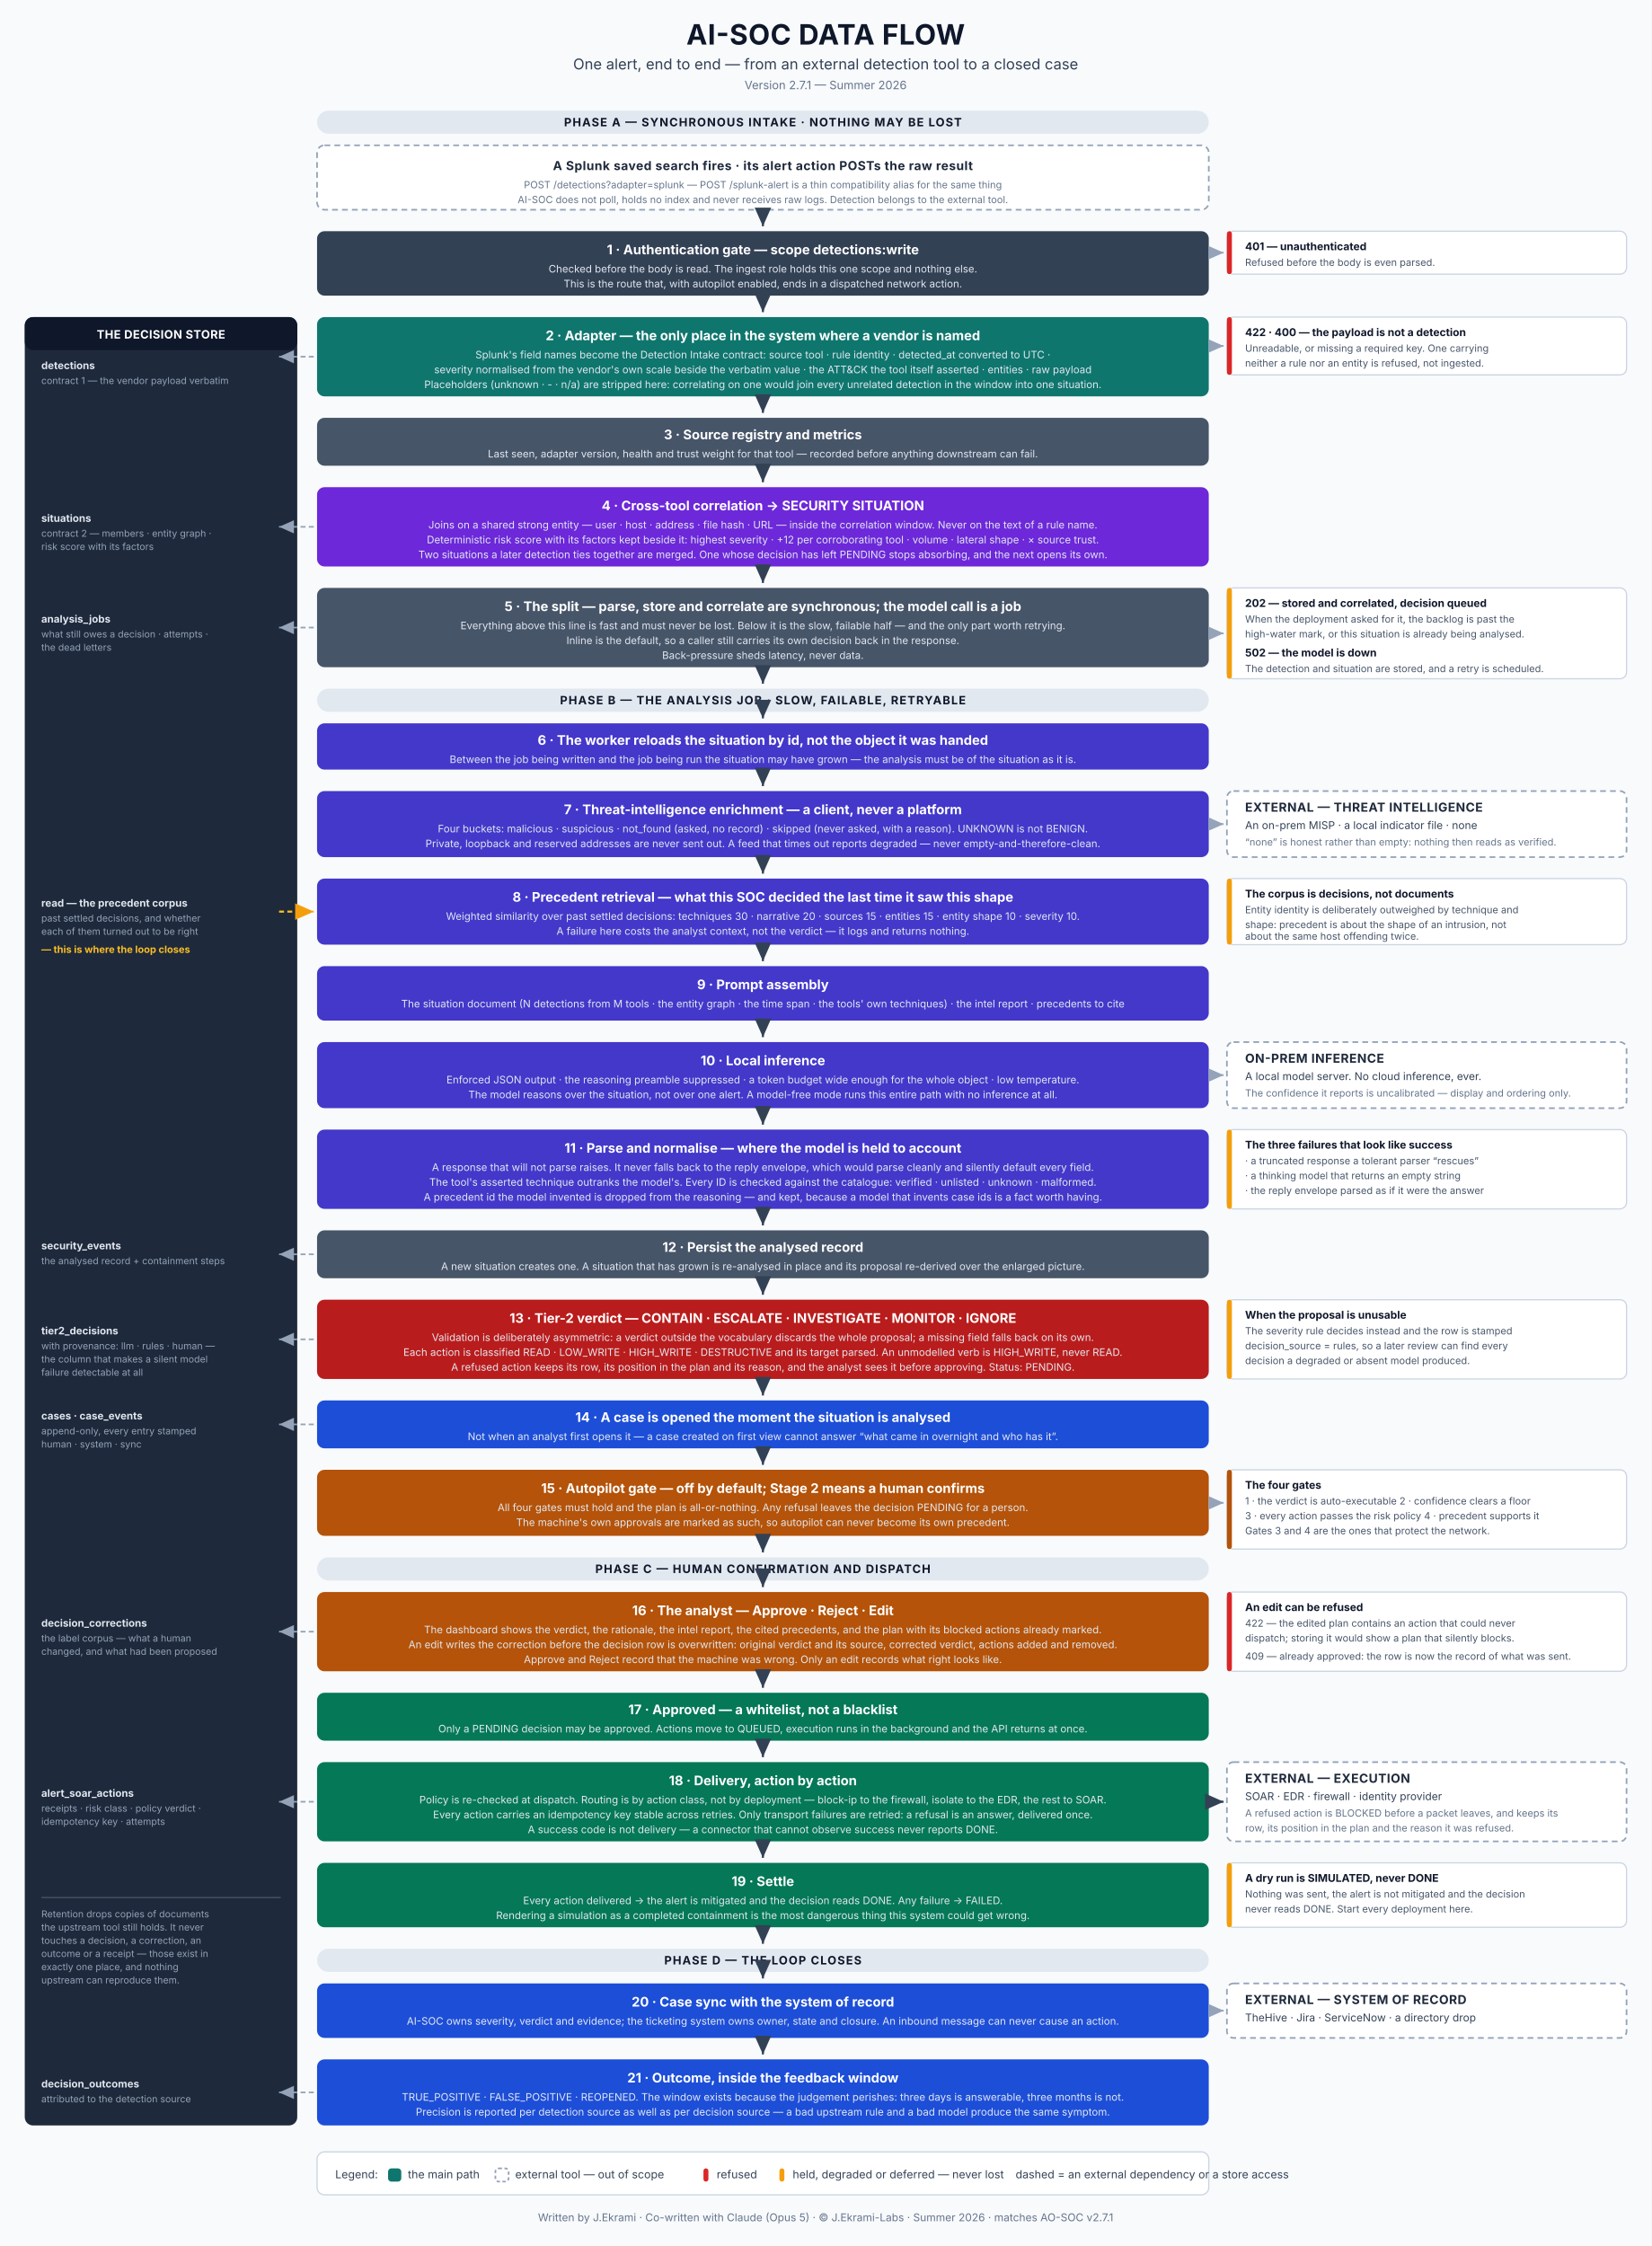
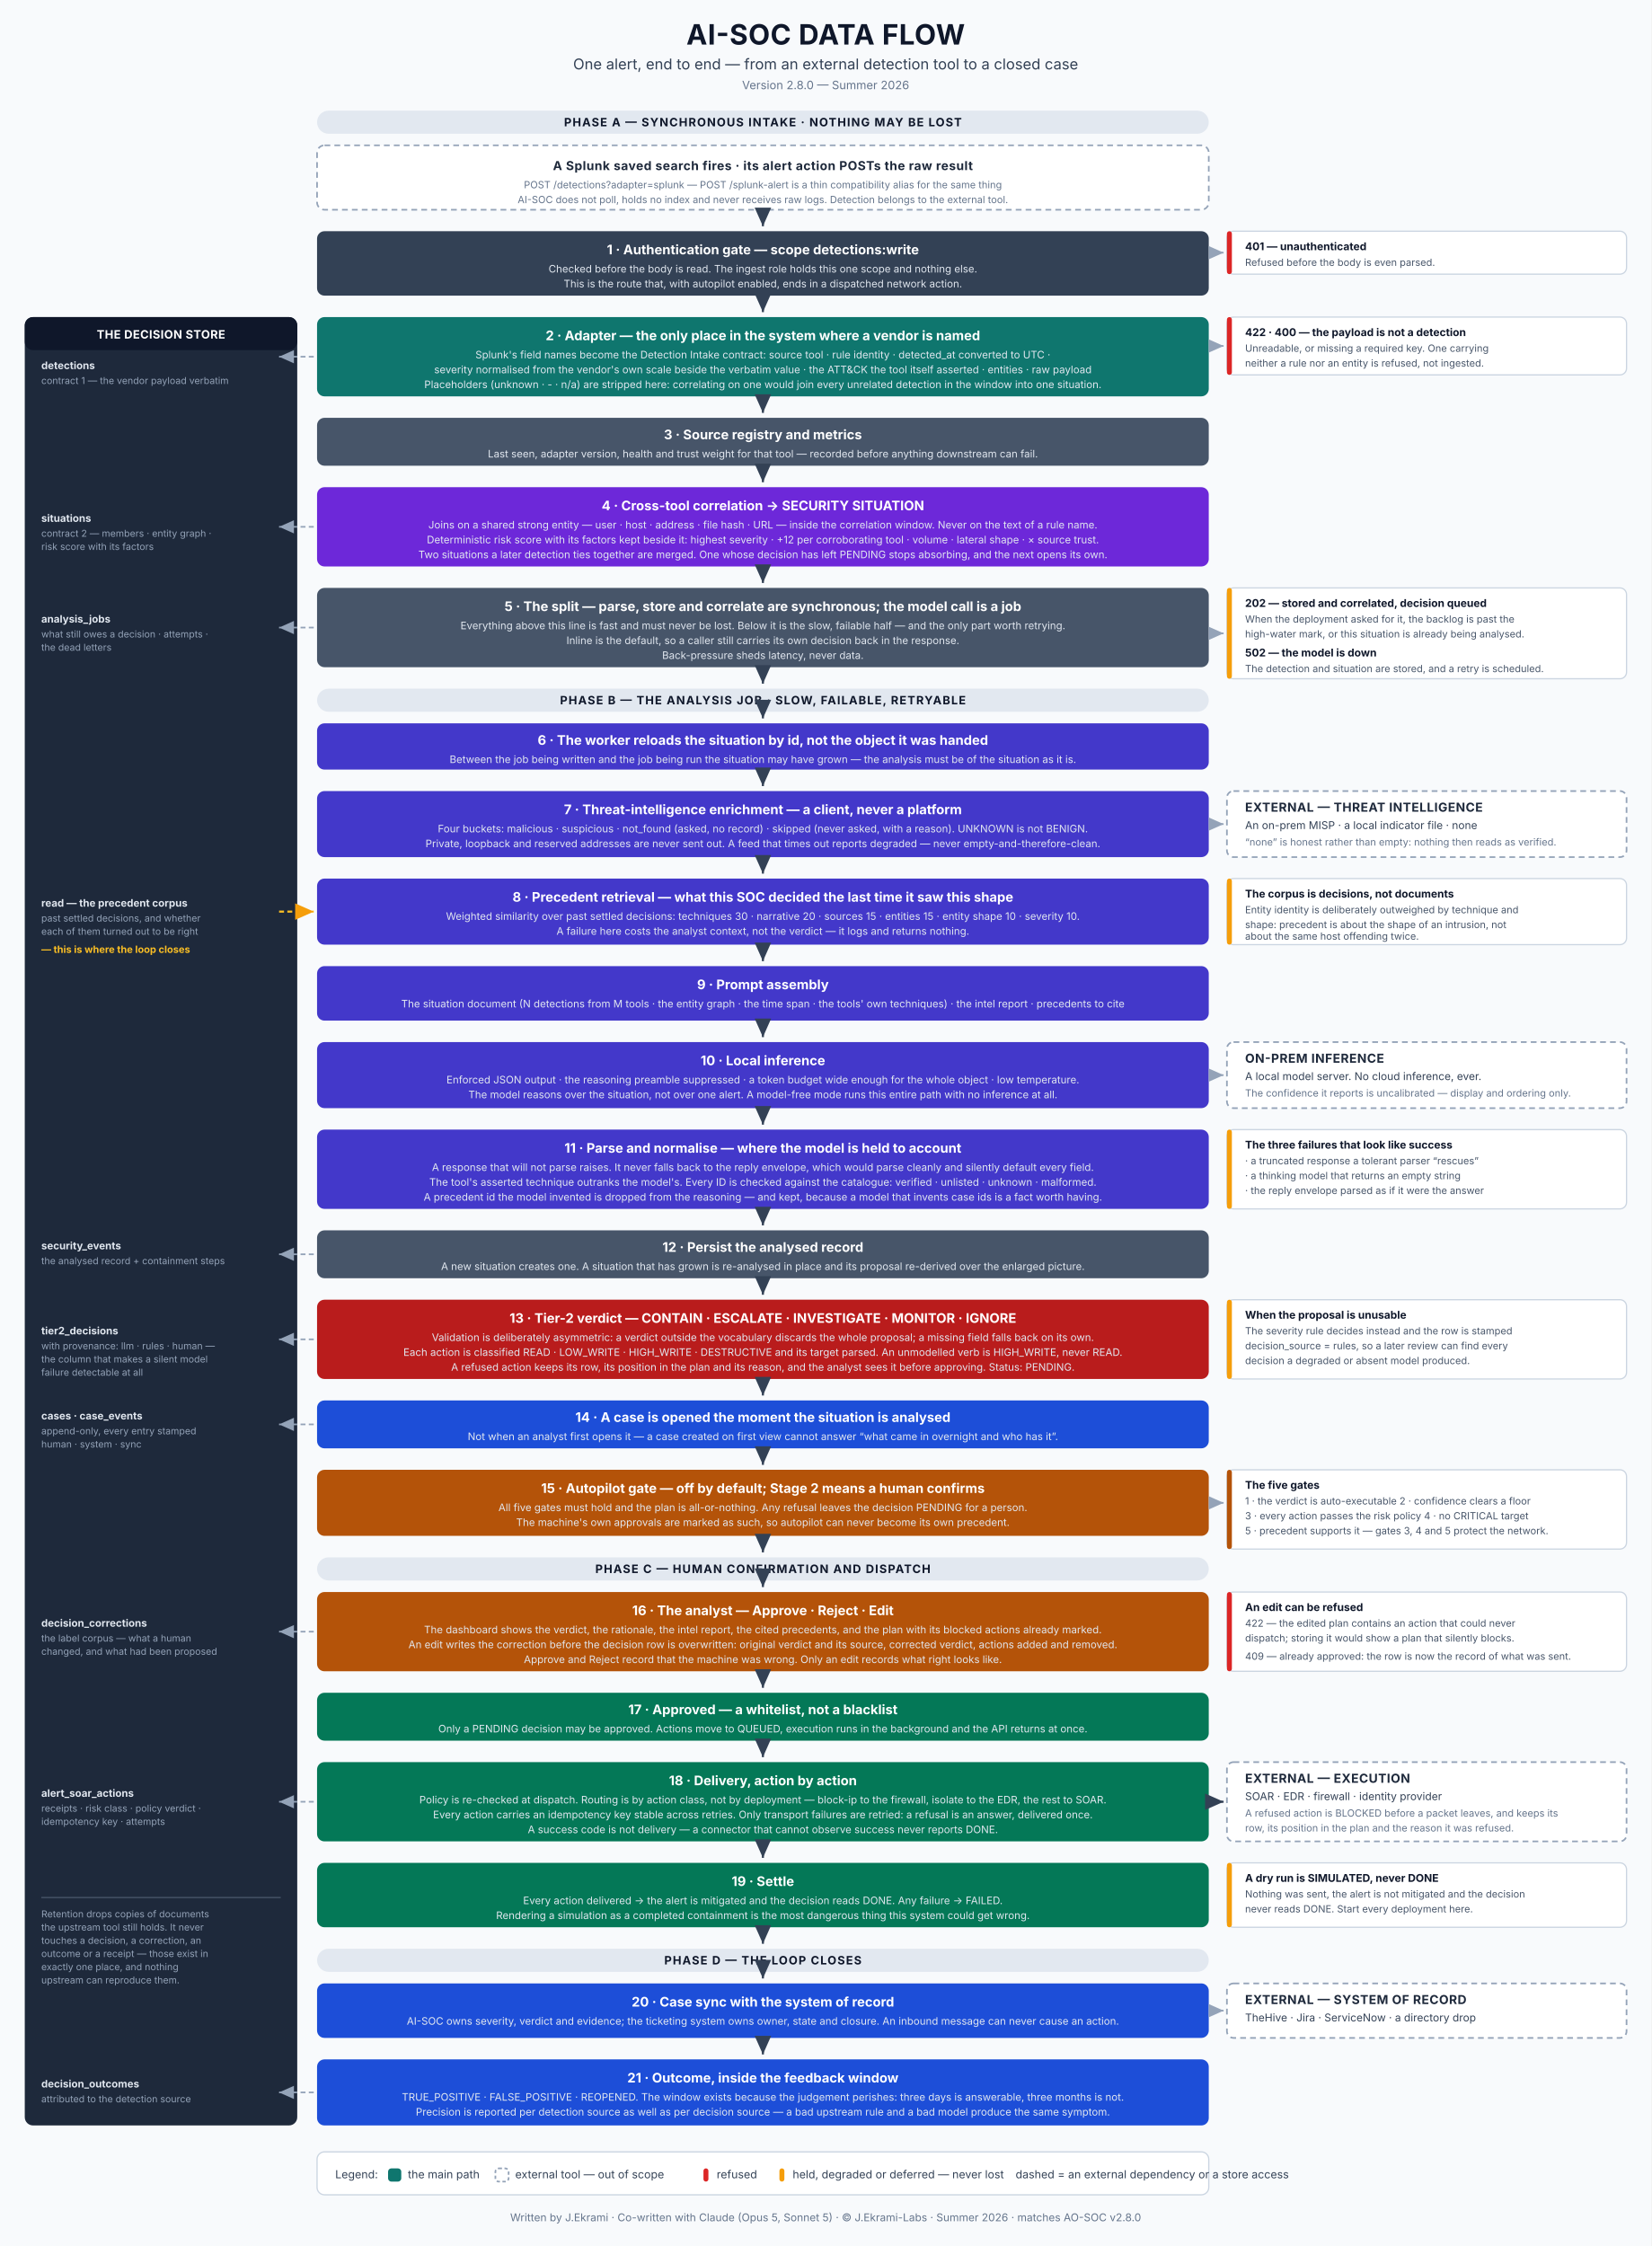
<svg xmlns="http://www.w3.org/2000/svg" viewBox="0 0 2000 2720" width="2000" height="2720" font-family="Inter, 'Segoe UI', Helvetica, Arial, sans-serif">
  <style>
    .t1 { font-size: 34px; font-weight: 700; fill: #0f172a; letter-spacing: 0.5px; }
    .t2 { font-size: 18px; fill: #334155; }
    .t3 { font-size: 14px; fill: #64748b; }
    .pill { font-size: 14px; font-weight: 700; fill: #0f172a; letter-spacing: 1.2px; }
    .box-title { font-size: 16px; font-weight: 700; fill: #ffffff; }
    .box-sub { font-size: 12.5px; fill: #e2e8f0; }
    .ext-title { font-size: 15px; font-weight: 700; fill: #1e293b; letter-spacing: 0.5px; }
    .ext-item { font-size: 13px; fill: #334155; }
    .ext-note { font-size: 12px; fill: #64748b; }
    .side-title { font-size: 14px; font-weight: 700; fill: #ffffff; letter-spacing: 0.4px; }
    .side-row { font-size: 12.5px; font-weight: 700; fill: #e2e8f0; }
    .side-note { font-size: 11.5px; fill: #94a3b8; }
    .br-title { font-size: 13px; font-weight: 700; fill: #0f172a; }
    .br-note { font-size: 12px; fill: #475569; }
    .lbl { font-size: 12px; fill: #475569; paint-order: stroke; stroke: #f8fafc; stroke-width: 3px; stroke-linejoin: round; }
    .loop { font-size: 12px; font-weight: 700; fill: #fbbf24; }
    .legend { font-size: 13.5px; fill: #334155; }
    .foot { font-size: 13px; fill: #64748b; }
  </style>
  <defs>
    <marker id="arw" markerWidth="10" markerHeight="10" refX="9" refY="4" orient="auto">
      <path d="M0,0 L9,4 L0,8 z" fill="#334155" />
    </marker>
    <marker id="arwd" markerWidth="10" markerHeight="10" refX="9" refY="4" orient="auto">
      <path d="M0,0 L9,4 L0,8 z" fill="#94a3b8" />
    </marker>
    <marker id="arwl" markerWidth="10" markerHeight="10" refX="9" refY="4" orient="auto">
      <path d="M0,0 L9,4 L0,8 z" fill="#f59e0b" />
    </marker>
  </defs>
  <rect x="0" y="0" width="2000" height="2720" fill="#f8fafc" />
  <text class="t1" x="1000" y="54" text-anchor="middle">AI-SOC DATA FLOW</text>
  <text class="t2" x="1000" y="84" text-anchor="middle">One alert, end to end — from an external detection tool to a closed case</text>
-   <text class="t3" x="1000" y="108" text-anchor="middle">Version 2.7.1 — Summer 2026</text>
+   <text class="t3" x="1000" y="108" text-anchor="middle">Version 2.8.0 — Summer 2026</text>
  <rect x="384" y="134" width="1080" height="28" rx="14" fill="#e2e8f0" />
  <text class="pill" x="924" y="153" text-anchor="middle">PHASE A — SYNCHRONOUS INTAKE · NOTHING MAY BE LOST</text>
  <rect x="384" y="176" width="1080" height="78" rx="9" fill="#ffffff" stroke="#94a3b8" stroke-width="2" stroke-dasharray="7 5" />
  <text class="ext-title" x="924" y="206" text-anchor="middle">A Splunk saved search fires · its alert action POSTs the raw result</text>
  <text class="ext-note" x="924" y="228" text-anchor="middle">POST /detections?adapter=splunk    —    POST /splunk-alert is a thin compatibility alias for the same thing</text>
  <text class="ext-note" x="924" y="246" text-anchor="middle">AI-SOC does not poll, holds no index and never receives raw logs. Detection belongs to the external tool.</text>
  <rect x="384" y="280" width="1080" height="78" rx="9" fill="#334155" />
  <text class="box-title" x="924" y="308" text-anchor="middle">1 · Authentication gate — scope detections:write</text>
  <text class="box-sub" x="924" y="330" text-anchor="middle">Checked before the body is read. The ingest role holds this one scope and nothing else.</text>
  <text class="box-sub" x="924" y="348" text-anchor="middle">This is the route that, with autopilot enabled, ends in a dispatched network action.</text>
  <rect x="384" y="384" width="1080" height="96" rx="9" fill="#0f766e" />
  <text class="box-title" x="924" y="412" text-anchor="middle">2 · Adapter — the only place in the system where a vendor is named</text>
  <text class="box-sub" x="924" y="434" text-anchor="middle">Splunk's field names become the Detection Intake contract: source tool · rule identity · detected_at converted to UTC ·</text>
  <text class="box-sub" x="924" y="452" text-anchor="middle">severity normalised from the vendor's own scale beside the verbatim value · the ATT&amp;CK the tool itself asserted · entities · raw payload</text>
  <text class="box-sub" x="924" y="470" text-anchor="middle">Placeholders (unknown · - · n/a) are stripped here: correlating on one would join every unrelated detection in the window into one situation.</text>
  <rect x="384" y="506" width="1080" height="58" rx="9" fill="#475569" />
  <text class="box-title" x="924" y="532" text-anchor="middle">3 · Source registry and metrics</text>
  <text class="box-sub" x="924" y="554" text-anchor="middle">Last seen, adapter version, health and trust weight for that tool — recorded before anything downstream can fail.</text>
  <rect x="384" y="590" width="1080" height="96" rx="9" fill="#6d28d9" />
  <text class="box-title" x="924" y="618" text-anchor="middle">4 · Cross-tool correlation → SECURITY SITUATION</text>
  <text class="box-sub" x="924" y="640" text-anchor="middle">Joins on a shared strong entity — user · host · address · file hash · URL — inside the correlation window. Never on the text of a rule name.</text>
  <text class="box-sub" x="924" y="658" text-anchor="middle">Deterministic risk score with its factors kept beside it: highest severity · +12 per corroborating tool · volume · lateral shape · × source trust.</text>
  <text class="box-sub" x="924" y="676" text-anchor="middle">Two situations a later detection ties together are merged. One whose decision has left PENDING stops absorbing, and the next opens its own.</text>
  <rect x="384" y="712" width="1080" height="96" rx="9" fill="#475569" />
  <text class="box-title" x="924" y="740" text-anchor="middle">5 · The split — parse, store and correlate are synchronous; the model call is a job</text>
  <text class="box-sub" x="924" y="762" text-anchor="middle">Everything above this line is fast and must never be lost. Below it is the slow, failable half — and the only part worth retrying.</text>
  <text class="box-sub" x="924" y="780" text-anchor="middle">Inline is the default, so a caller still carries its own decision back in the response.</text>
  <text class="box-sub" x="924" y="798" text-anchor="middle">Back-pressure sheds latency, never data.</text>
  <rect x="384" y="834" width="1080" height="28" rx="14" fill="#e2e8f0" />
  <text class="pill" x="924" y="853" text-anchor="middle">PHASE B — THE ANALYSIS JOB · SLOW, FAILABLE, RETRYABLE</text>
  <rect x="384" y="876" width="1080" height="56" rx="9" fill="#4338ca" />
  <text class="box-title" x="924" y="902" text-anchor="middle">6 · The worker reloads the situation by id, not the object it was handed</text>
  <text class="box-sub" x="924" y="924" text-anchor="middle">Between the job being written and the job being run the situation may have grown — the analysis must be of the situation as it is.</text>
  <rect x="384" y="958" width="1080" height="80" rx="9" fill="#4338ca" />
  <text class="box-title" x="924" y="986" text-anchor="middle">7 · Threat-intelligence enrichment — a client, never a platform</text>
  <text class="box-sub" x="924" y="1008" text-anchor="middle">Four buckets: malicious · suspicious · not_found (asked, no record) · skipped (never asked, with a reason). UNKNOWN is not BENIGN.</text>
  <text class="box-sub" x="924" y="1026" text-anchor="middle">Private, loopback and reserved addresses are never sent out. A feed that times out reports degraded — never empty-and-therefore-clean.</text>
  <rect x="384" y="1064" width="1080" height="80" rx="9" fill="#4338ca" />
  <text class="box-title" x="924" y="1092" text-anchor="middle">8 · Precedent retrieval — what this SOC decided the last time it saw this shape</text>
  <text class="box-sub" x="924" y="1114" text-anchor="middle">Weighted similarity over past settled decisions: techniques 30 · narrative 20 · sources 15 · entities 15 · entity shape 10 · severity 10.</text>
  <text class="box-sub" x="924" y="1132" text-anchor="middle">A failure here costs the analyst context, not the verdict — it logs and returns nothing.</text>
  <rect x="384" y="1170" width="1080" height="66" rx="9" fill="#4338ca" />
  <text class="box-title" x="924" y="1198" text-anchor="middle">9 · Prompt assembly</text>
  <text class="box-sub" x="924" y="1220" text-anchor="middle">The situation document (N detections from M tools · the entity graph · the time span · the tools' own techniques) · the intel report · precedents to cite</text>
  <rect x="384" y="1262" width="1080" height="80" rx="9" fill="#4338ca" />
  <text class="box-title" x="924" y="1290" text-anchor="middle">10 · Local inference</text>
  <text class="box-sub" x="924" y="1312" text-anchor="middle">Enforced JSON output · the reasoning preamble suppressed · a token budget wide enough for the whole object · low temperature.</text>
  <text class="box-sub" x="924" y="1330" text-anchor="middle">The model reasons over the situation, not over one alert. A model-free mode runs this entire path with no inference at all.</text>
  <rect x="384" y="1368" width="1080" height="96" rx="9" fill="#4338ca" />
  <text class="box-title" x="924" y="1396" text-anchor="middle">11 · Parse and normalise — where the model is held to account</text>
  <text class="box-sub" x="924" y="1418" text-anchor="middle">A response that will not parse raises. It never falls back to the reply envelope, which would parse cleanly and silently default every field.</text>
  <text class="box-sub" x="924" y="1436" text-anchor="middle">The tool's asserted technique outranks the model's. Every ID is checked against the catalogue: verified · unlisted · unknown · malformed.</text>
  <text class="box-sub" x="924" y="1454" text-anchor="middle">A precedent id the model invented is dropped from the reasoning — and kept, because a model that invents case ids is a fact worth having.</text>
  <rect x="384" y="1490" width="1080" height="58" rx="9" fill="#475569" />
  <text class="box-title" x="924" y="1516" text-anchor="middle">12 · Persist the analysed record</text>
  <text class="box-sub" x="924" y="1538" text-anchor="middle">A new situation creates one. A situation that has grown is re-analysed in place and its proposal re-derived over the enlarged picture.</text>
  <rect x="384" y="1574" width="1080" height="96" rx="9" fill="#b91c1c" />
  <text class="box-title" x="924" y="1602" text-anchor="middle">13 · Tier-2 verdict — CONTAIN · ESCALATE · INVESTIGATE · MONITOR · IGNORE</text>
  <text class="box-sub" x="924" y="1624" text-anchor="middle">Validation is deliberately asymmetric: a verdict outside the vocabulary discards the whole proposal; a missing field falls back on its own.</text>
  <text class="box-sub" x="924" y="1642" text-anchor="middle">Each action is classified READ · LOW_WRITE · HIGH_WRITE · DESTRUCTIVE and its target parsed. An unmodelled verb is HIGH_WRITE, never READ.</text>
  <text class="box-sub" x="924" y="1660" text-anchor="middle">A refused action keeps its row, its position in the plan and its reason, and the analyst sees it before approving. Status: PENDING.</text>
  <rect x="384" y="1696" width="1080" height="58" rx="9" fill="#1d4ed8" />
  <text class="box-title" x="924" y="1722" text-anchor="middle">14 · A case is opened the moment the situation is analysed</text>
  <text class="box-sub" x="924" y="1744" text-anchor="middle">Not when an analyst first opens it — a case created on first view cannot answer “what came in overnight and who has it”.</text>
  <rect x="384" y="1780" width="1080" height="80" rx="9" fill="#b45309" />
  <text class="box-title" x="924" y="1808" text-anchor="middle">15 · Autopilot gate — off by default; Stage 2 means a human confirms</text>
-   <text class="box-sub" x="924" y="1830" text-anchor="middle">All four gates must hold and the plan is all-or-nothing. Any refusal leaves the decision PENDING for a person.</text>
+   <text class="box-sub" x="924" y="1830" text-anchor="middle">All five gates must hold and the plan is all-or-nothing. Any refusal leaves the decision PENDING for a person.</text>
  <text class="box-sub" x="924" y="1848" text-anchor="middle">The machine's own approvals are marked as such, so autopilot can never become its own precedent.</text>
  <rect x="384" y="1886" width="1080" height="28" rx="14" fill="#e2e8f0" />
  <text class="pill" x="924" y="1905" text-anchor="middle">PHASE C — HUMAN CONFIRMATION AND DISPATCH</text>
  <rect x="384" y="1928" width="1080" height="96" rx="9" fill="#b45309" />
  <text class="box-title" x="924" y="1956" text-anchor="middle">16 · The analyst — Approve · Reject · Edit</text>
  <text class="box-sub" x="924" y="1978" text-anchor="middle">The dashboard shows the verdict, the rationale, the intel report, the cited precedents, and the plan with its blocked actions already marked.</text>
  <text class="box-sub" x="924" y="1996" text-anchor="middle">An edit writes the correction before the decision row is overwritten: original verdict and its source, corrected verdict, actions added and removed.</text>
  <text class="box-sub" x="924" y="2014" text-anchor="middle">Approve and Reject record that the machine was wrong. Only an edit records what right looks like.</text>
  <rect x="384" y="2050" width="1080" height="58" rx="9" fill="#047857" />
  <text class="box-title" x="924" y="2076" text-anchor="middle">17 · Approved — a whitelist, not a blacklist</text>
  <text class="box-sub" x="924" y="2098" text-anchor="middle">Only a PENDING decision may be approved. Actions move to QUEUED, execution runs in the background and the API returns at once.</text>
  <rect x="384" y="2134" width="1080" height="96" rx="9" fill="#047857" />
  <text class="box-title" x="924" y="2162" text-anchor="middle">18 · Delivery, action by action</text>
  <text class="box-sub" x="924" y="2184" text-anchor="middle">Policy is re-checked at dispatch. Routing is by action class, not by deployment — block-ip to the firewall, isolate to the EDR, the rest to SOAR.</text>
  <text class="box-sub" x="924" y="2202" text-anchor="middle">Every action carries an idempotency key stable across retries. Only transport failures are retried: a refusal is an answer, delivered once.</text>
  <text class="box-sub" x="924" y="2220" text-anchor="middle">A success code is not delivery — a connector that cannot observe success never reports DONE.</text>
  <rect x="384" y="2256" width="1080" height="78" rx="9" fill="#047857" />
  <text class="box-title" x="924" y="2284" text-anchor="middle">19 · Settle</text>
  <text class="box-sub" x="924" y="2306" text-anchor="middle">Every action delivered → the alert is mitigated and the decision reads DONE. Any failure → FAILED.</text>
  <text class="box-sub" x="924" y="2324" text-anchor="middle">Rendering a simulation as a completed containment is the most dangerous thing this system could get wrong.</text>
  <rect x="384" y="2360" width="1080" height="28" rx="14" fill="#e2e8f0" />
  <text class="pill" x="924" y="2379" text-anchor="middle">PHASE D — THE LOOP CLOSES</text>
  <rect x="384" y="2402" width="1080" height="66" rx="9" fill="#1d4ed8" />
  <text class="box-title" x="924" y="2430" text-anchor="middle">20 · Case sync with the system of record</text>
  <text class="box-sub" x="924" y="2452" text-anchor="middle">AI-SOC owns severity, verdict and evidence; the ticketing system owns owner, state and closure. An inbound message can never cause an action.</text>
  <rect x="384" y="2494" width="1080" height="80" rx="9" fill="#1d4ed8" />
  <text class="box-title" x="924" y="2522" text-anchor="middle">21 · Outcome, inside the feedback window</text>
  <text class="box-sub" x="924" y="2544" text-anchor="middle">TRUE_POSITIVE · FALSE_POSITIVE · REOPENED. The window exists because the judgement perishes: three days is answerable, three months is not.</text>
  <text class="box-sub" x="924" y="2562" text-anchor="middle">Precision is reported per detection source as well as per decision source — a bad upstream rule and a bad model produce the same symptom.</text>
  <line x1="924" y1="256" x2="924" y2="274" stroke="#334155" stroke-width="2.5" marker-end="url(#arw)" />
  <line x1="924" y1="360" x2="924" y2="378" stroke="#334155" stroke-width="2.5" marker-end="url(#arw)" />
  <line x1="924" y1="482" x2="924" y2="500" stroke="#334155" stroke-width="2.5" marker-end="url(#arw)" />
  <line x1="924" y1="566" x2="924" y2="584" stroke="#334155" stroke-width="2.5" marker-end="url(#arw)" />
  <line x1="924" y1="688" x2="924" y2="706" stroke="#334155" stroke-width="2.5" marker-end="url(#arw)" />
  <line x1="924" y1="810" x2="924" y2="828" stroke="#334155" stroke-width="2.5" marker-end="url(#arw)" />
  <line x1="924" y1="864" x2="924" y2="870" stroke="#334155" stroke-width="2.5" marker-end="url(#arw)" />
  <line x1="924" y1="934" x2="924" y2="952" stroke="#334155" stroke-width="2.5" marker-end="url(#arw)" />
  <line x1="924" y1="1040" x2="924" y2="1058" stroke="#334155" stroke-width="2.5" marker-end="url(#arw)" />
  <line x1="924" y1="1146" x2="924" y2="1164" stroke="#334155" stroke-width="2.5" marker-end="url(#arw)" />
  <line x1="924" y1="1238" x2="924" y2="1256" stroke="#334155" stroke-width="2.5" marker-end="url(#arw)" />
  <line x1="924" y1="1344" x2="924" y2="1362" stroke="#334155" stroke-width="2.5" marker-end="url(#arw)" />
  <line x1="924" y1="1466" x2="924" y2="1484" stroke="#334155" stroke-width="2.5" marker-end="url(#arw)" />
  <line x1="924" y1="1550" x2="924" y2="1568" stroke="#334155" stroke-width="2.5" marker-end="url(#arw)" />
  <line x1="924" y1="1672" x2="924" y2="1690" stroke="#334155" stroke-width="2.5" marker-end="url(#arw)" />
  <line x1="924" y1="1756" x2="924" y2="1774" stroke="#334155" stroke-width="2.5" marker-end="url(#arw)" />
  <line x1="924" y1="1862" x2="924" y2="1880" stroke="#334155" stroke-width="2.5" marker-end="url(#arw)" />
  <line x1="924" y1="1916" x2="924" y2="1922" stroke="#334155" stroke-width="2.5" marker-end="url(#arw)" />
  <line x1="924" y1="2026" x2="924" y2="2044" stroke="#334155" stroke-width="2.5" marker-end="url(#arw)" />
  <line x1="924" y1="2110" x2="924" y2="2128" stroke="#334155" stroke-width="2.5" marker-end="url(#arw)" />
  <line x1="924" y1="2232" x2="924" y2="2250" stroke="#334155" stroke-width="2.5" marker-end="url(#arw)" />
  <line x1="924" y1="2336" x2="924" y2="2354" stroke="#334155" stroke-width="2.5" marker-end="url(#arw)" />
  <line x1="924" y1="2390" x2="924" y2="2396" stroke="#334155" stroke-width="2.5" marker-end="url(#arw)" />
  <line x1="924" y1="2470" x2="924" y2="2488" stroke="#334155" stroke-width="2.5" marker-end="url(#arw)" />
  <rect x="30" y="384" width="330" height="2190" rx="10" fill="#1e293b" />
  <rect x="30" y="384" width="330" height="40" rx="10" fill="#0f172a" />
  <text class="side-title" x="195" y="410" text-anchor="middle">THE DECISION STORE</text>
  <text class="side-row" x="50" y="447">detections</text>
  <text class="side-note" x="50" y="465">contract 1 — the vendor payload verbatim</text>
  <text class="side-row" x="50" y="632">situations</text>
  <text class="side-note" x="50" y="650">contract 2 — members · entity graph ·</text>
  <text class="side-note" x="50" y="666">risk score with its factors</text>
  <text class="side-row" x="50" y="754">analysis_jobs</text>
  <text class="side-note" x="50" y="772">what still owes a decision · attempts ·</text>
  <text class="side-note" x="50" y="788">the dead letters</text>
  <text class="side-row" x="50" y="1098">read — the precedent corpus</text>
  <text class="side-note" x="50" y="1116">past settled decisions, and whether</text>
  <text class="side-note" x="50" y="1132">each of them turned out to be right</text>
  <text class="side-row" x="50" y="1513">security_events</text>
  <text class="side-note" x="50" y="1531">the analysed record + containment steps</text>
  <text class="side-row" x="50" y="1616">tier2_decisions</text>
  <text class="side-note" x="50" y="1634">with provenance: llm · rules · human —</text>
  <text class="side-note" x="50" y="1650">the column that makes a silent model</text>
  <text class="side-note" x="50" y="1666">failure detectable at all</text>
  <text class="side-row" x="50" y="1719">cases · case_events</text>
  <text class="side-note" x="50" y="1737">append-only, every entry stamped</text>
  <text class="side-note" x="50" y="1753">human · system · sync</text>
  <text class="side-row" x="50" y="1970">decision_corrections</text>
  <text class="side-note" x="50" y="1988">the label corpus — what a human</text>
  <text class="side-note" x="50" y="2004">changed, and what had been proposed</text>
  <text class="side-row" x="50" y="2176">alert_soar_actions</text>
  <text class="side-note" x="50" y="2194">receipts · risk class · policy verdict ·</text>
  <text class="side-note" x="50" y="2210">idempotency key · attempts</text>
  <text class="side-row" x="50" y="2528">decision_outcomes</text>
  <text class="side-note" x="50" y="2546">attributed to the detection source</text>
  <line x1="50" y1="2298" x2="340" y2="2298" stroke="#475569" stroke-width="1.5" />
  <text class="side-note" x="50" y="2322">Retention drops copies of documents</text>
  <text class="side-note" x="50" y="2338">the upstream tool still holds. It never</text>
  <text class="side-note" x="50" y="2354">touches a decision, a correction, an</text>
  <text class="side-note" x="50" y="2370">outcome or a receipt — those exist in</text>
  <text class="side-note" x="50" y="2386">exactly one place, and nothing</text>
  <text class="side-note" x="50" y="2402">upstream can reproduce them.</text>
  <path d="M380 432 L338 432" stroke="#94a3b8" stroke-width="2" stroke-dasharray="6 4" marker-end="url(#arwd)" />
  <path d="M380 638 L338 638" stroke="#94a3b8" stroke-width="2" stroke-dasharray="6 4" marker-end="url(#arwd)" />
  <path d="M380 760 L338 760" stroke="#94a3b8" stroke-width="2" stroke-dasharray="6 4" marker-end="url(#arwd)" />
  <path d="M380 1519 L338 1519" stroke="#94a3b8" stroke-width="2" stroke-dasharray="6 4" marker-end="url(#arwd)" />
  <path d="M380 1622 L338 1622" stroke="#94a3b8" stroke-width="2" stroke-dasharray="6 4" marker-end="url(#arwd)" />
  <path d="M380 1725 L338 1725" stroke="#94a3b8" stroke-width="2" stroke-dasharray="6 4" marker-end="url(#arwd)" />
  <path d="M380 1976 L338 1976" stroke="#94a3b8" stroke-width="2" stroke-dasharray="6 4" marker-end="url(#arwd)" />
  <path d="M380 2182 L338 2182" stroke="#94a3b8" stroke-width="2" stroke-dasharray="6 4" marker-end="url(#arwd)" />
  <path d="M380 2534 L338 2534" stroke="#94a3b8" stroke-width="2" stroke-dasharray="6 4" marker-end="url(#arwd)" />
  <path d="M338 1104 L380 1104" stroke="#fbbf24" stroke-width="2.5" stroke-dasharray="6 4" marker-end="url(#arwl)" />
  <text class="loop" x="50" y="1154">— this is where the loop closes</text>
  <rect x="1486" y="280" width="484" height="52" rx="8" fill="#ffffff" stroke="#cbd5e1" stroke-width="1.5" />
  <rect x="1486" y="280" width="6" height="52" rx="3" fill="#dc2626" />
  <text class="br-title" x="1508" y="303">401 — unauthenticated</text>
  <text class="br-note" x="1508" y="322">Refused before the body is even parsed.</text>
  <rect x="1486" y="384" width="484" height="70" rx="8" fill="#ffffff" stroke="#cbd5e1" stroke-width="1.5" />
  <rect x="1486" y="384" width="6" height="70" rx="3" fill="#dc2626" />
  <text class="br-title" x="1508" y="407">422 · 400 — the payload is not a detection</text>
  <text class="br-note" x="1508" y="426">Unreadable, or missing a required key. One carrying</text>
  <text class="br-note" x="1508" y="444">neither a rule nor an entity is refused, not ingested.</text>
  <rect x="1486" y="712" width="484" height="110" rx="8" fill="#ffffff" stroke="#cbd5e1" stroke-width="1.5" />
  <rect x="1486" y="712" width="6" height="110" rx="3" fill="#f59e0b" />
  <text class="br-title" x="1508" y="735">202 — stored and correlated, decision queued</text>
  <text class="br-note" x="1508" y="754">When the deployment asked for it, the backlog is past the</text>
  <text class="br-note" x="1508" y="772">high-water mark, or this situation is already being analysed.</text>
  <text class="br-title" x="1508" y="795">502 — the model is down</text>
  <text class="br-note" x="1508" y="814">The detection and situation are stored, and a retry is scheduled.</text>
  <rect x="1486" y="958" width="484" height="80" rx="8" fill="#ffffff" stroke="#94a3b8" stroke-width="2" stroke-dasharray="7 5" />
  <text class="ext-title" x="1508" y="983">EXTERNAL — THREAT INTELLIGENCE</text>
  <text class="ext-item" x="1508" y="1004">An on-prem MISP · a local indicator file · none</text>
  <text class="ext-note" x="1508" y="1024">“none” is honest rather than empty: nothing then reads as verified.</text>
  <rect x="1486" y="1064" width="484" height="80" rx="8" fill="#ffffff" stroke="#cbd5e1" stroke-width="1.5" />
  <rect x="1486" y="1064" width="6" height="80" rx="3" fill="#f59e0b" />
  <text class="br-title" x="1508" y="1087">The corpus is decisions, not documents</text>
  <text class="br-note" x="1508" y="1106">Entity identity is deliberately outweighed by technique and</text>
  <text class="br-note" x="1508" y="1124">shape: precedent is about the shape of an intrusion, not</text>
  <text class="br-note" x="1508" y="1138">about the same host offending twice.</text>
  <rect x="1486" y="1262" width="484" height="80" rx="8" fill="#ffffff" stroke="#94a3b8" stroke-width="2" stroke-dasharray="7 5" />
  <text class="ext-title" x="1508" y="1287">ON-PREM INFERENCE</text>
  <text class="ext-item" x="1508" y="1308">A local model server. No cloud inference, ever.</text>
  <text class="ext-note" x="1508" y="1328">The confidence it reports is uncalibrated — display and ordering only.</text>
  <rect x="1486" y="1368" width="484" height="96" rx="8" fill="#ffffff" stroke="#cbd5e1" stroke-width="1.5" />
  <rect x="1486" y="1368" width="6" height="96" rx="3" fill="#f59e0b" />
  <text class="br-title" x="1508" y="1391">The three failures that look like success</text>
  <text class="br-note" x="1508" y="1410">· a truncated response a tolerant parser “rescues”</text>
  <text class="br-note" x="1508" y="1428">· a thinking model that returns an empty string</text>
  <text class="br-note" x="1508" y="1446">· the reply envelope parsed as if it were the answer</text>
  <rect x="1486" y="1574" width="484" height="96" rx="8" fill="#ffffff" stroke="#cbd5e1" stroke-width="1.5" />
  <rect x="1486" y="1574" width="6" height="96" rx="3" fill="#f59e0b" />
  <text class="br-title" x="1508" y="1597">When the proposal is unusable</text>
  <text class="br-note" x="1508" y="1616">The severity rule decides instead and the row is stamped</text>
  <text class="br-note" x="1508" y="1634">decision_source = rules, so a later review can find every</text>
  <text class="br-note" x="1508" y="1652">decision a degraded or absent model produced.</text>
  <rect x="1486" y="1780" width="484" height="96" rx="8" fill="#ffffff" stroke="#cbd5e1" stroke-width="1.5" />
  <rect x="1486" y="1780" width="6" height="96" rx="3" fill="#b45309" />
-   <text class="br-title" x="1508" y="1803">The four gates</text>
+   <text class="br-title" x="1508" y="1803">The five gates</text>
  <text class="br-note" x="1508" y="1822">1 · the verdict is auto-executable   2 · confidence clears a floor</text>
-   <text class="br-note" x="1508" y="1840">3 · every action passes the risk policy   4 · precedent supports it</text>
-   <text class="br-note" x="1508" y="1858">Gates 3 and 4 are the ones that protect the network.</text>
+   <text class="br-note" x="1508" y="1840">3 · every action passes the risk policy   4 · no CRITICAL target</text>
+   <text class="br-note" x="1508" y="1858">5 · precedent supports it — gates 3, 4 and 5 protect the network.</text>
  <rect x="1486" y="1928" width="484" height="96" rx="8" fill="#ffffff" stroke="#cbd5e1" stroke-width="1.5" />
  <rect x="1486" y="1928" width="6" height="96" rx="3" fill="#dc2626" />
  <text class="br-title" x="1508" y="1951">An edit can be refused</text>
  <text class="br-note" x="1508" y="1970">422 — the edited plan contains an action that could never</text>
  <text class="br-note" x="1508" y="1988">dispatch; storing it would show a plan that silently blocks.</text>
  <text class="br-note" x="1508" y="2010">409 — already approved: the row is now the record of what was sent.</text>
  <rect x="1486" y="2134" width="484" height="96" rx="8" fill="#ffffff" stroke="#94a3b8" stroke-width="2" stroke-dasharray="7 5" />
  <text class="ext-title" x="1508" y="2159">EXTERNAL — EXECUTION</text>
  <text class="ext-item" x="1508" y="2180">SOAR · EDR · firewall · identity provider</text>
  <text class="ext-note" x="1508" y="2200">A refused action is BLOCKED before a packet leaves, and keeps its</text>
  <text class="ext-note" x="1508" y="2218">row, its position in the plan and the reason it was refused.</text>
  <rect x="1486" y="2256" width="484" height="78" rx="8" fill="#ffffff" stroke="#cbd5e1" stroke-width="1.5" />
  <rect x="1486" y="2256" width="6" height="78" rx="3" fill="#f59e0b" />
  <text class="br-title" x="1508" y="2279">A dry run is SIMULATED, never DONE</text>
  <text class="br-note" x="1508" y="2298">Nothing was sent, the alert is not mitigated and the decision</text>
  <text class="br-note" x="1508" y="2316">never reads DONE. Start every deployment here.</text>
  <rect x="1486" y="2402" width="484" height="66" rx="8" fill="#ffffff" stroke="#94a3b8" stroke-width="2" stroke-dasharray="7 5" />
  <text class="ext-title" x="1508" y="2427">EXTERNAL — SYSTEM OF RECORD</text>
  <text class="ext-item" x="1508" y="2448">TheHive · Jira · ServiceNow · a directory drop</text>
  <path d="M1468 306 L1482 306" stroke="#94a3b8" stroke-width="2" stroke-dasharray="6 4" marker-end="url(#arwd)" />
  <path d="M1468 419 L1482 419" stroke="#94a3b8" stroke-width="2" stroke-dasharray="6 4" marker-end="url(#arwd)" />
  <path d="M1468 767 L1482 767" stroke="#94a3b8" stroke-width="2" stroke-dasharray="6 4" marker-end="url(#arwd)" />
  <path d="M1468 998 L1482 998" stroke="#94a3b8" stroke-width="2" stroke-dasharray="6 4" marker-end="url(#arwd)" />
  <path d="M1468 1302 L1482 1302" stroke="#94a3b8" stroke-width="2" stroke-dasharray="6 4" marker-end="url(#arwd)" />
  <path d="M1468 1820 L1482 1820" stroke="#94a3b8" stroke-width="2" stroke-dasharray="6 4" marker-end="url(#arwd)" />
  <path d="M1468 2182 L1482 2182" stroke="#334155" stroke-width="2.5" marker-end="url(#arw)" />
  <path d="M1468 2435 L1482 2435" stroke="#94a3b8" stroke-width="2" stroke-dasharray="6 4" marker-end="url(#arwd)" />
  <rect x="384" y="2606" width="1080" height="52" rx="9" fill="#ffffff" stroke="#cbd5e1" stroke-width="1.5" />
  <text class="legend" x="406" y="2638">Legend:</text>
  <rect x="470" y="2626" width="16" height="16" rx="4" fill="#0f766e" />
  <text class="legend" x="494" y="2638">the main path</text>
  <rect x="600" y="2626" width="16" height="16" rx="4" fill="#ffffff" stroke="#94a3b8" stroke-width="2" stroke-dasharray="4 3" />
  <text class="legend" x="624" y="2638">external tool — out of scope</text>
  <rect x="852" y="2626" width="6" height="16" rx="3" fill="#dc2626" />
  <text class="legend" x="868" y="2638">refused</text>
  <rect x="944" y="2626" width="6" height="16" rx="3" fill="#f59e0b" />
  <text class="legend" x="960" y="2638">held, degraded or deferred — never lost</text>
  <text class="legend" x="1230" y="2638">dashed = an external dependency or a store access</text>
-   <text class="foot" x="1000" y="2690" text-anchor="middle">Written by J.Ekrami · Co-written with Claude (Opus 5) · © J.Ekrami-Labs · Summer 2026 · matches AO-SOC v2.7.1</text>
+   <text class="foot" x="1000" y="2690" text-anchor="middle">Written by J.Ekrami · Co-written with Claude (Opus 5, Sonnet 5) · © J.Ekrami-Labs · Summer 2026 · matches AO-SOC v2.8.0</text>
</svg>
